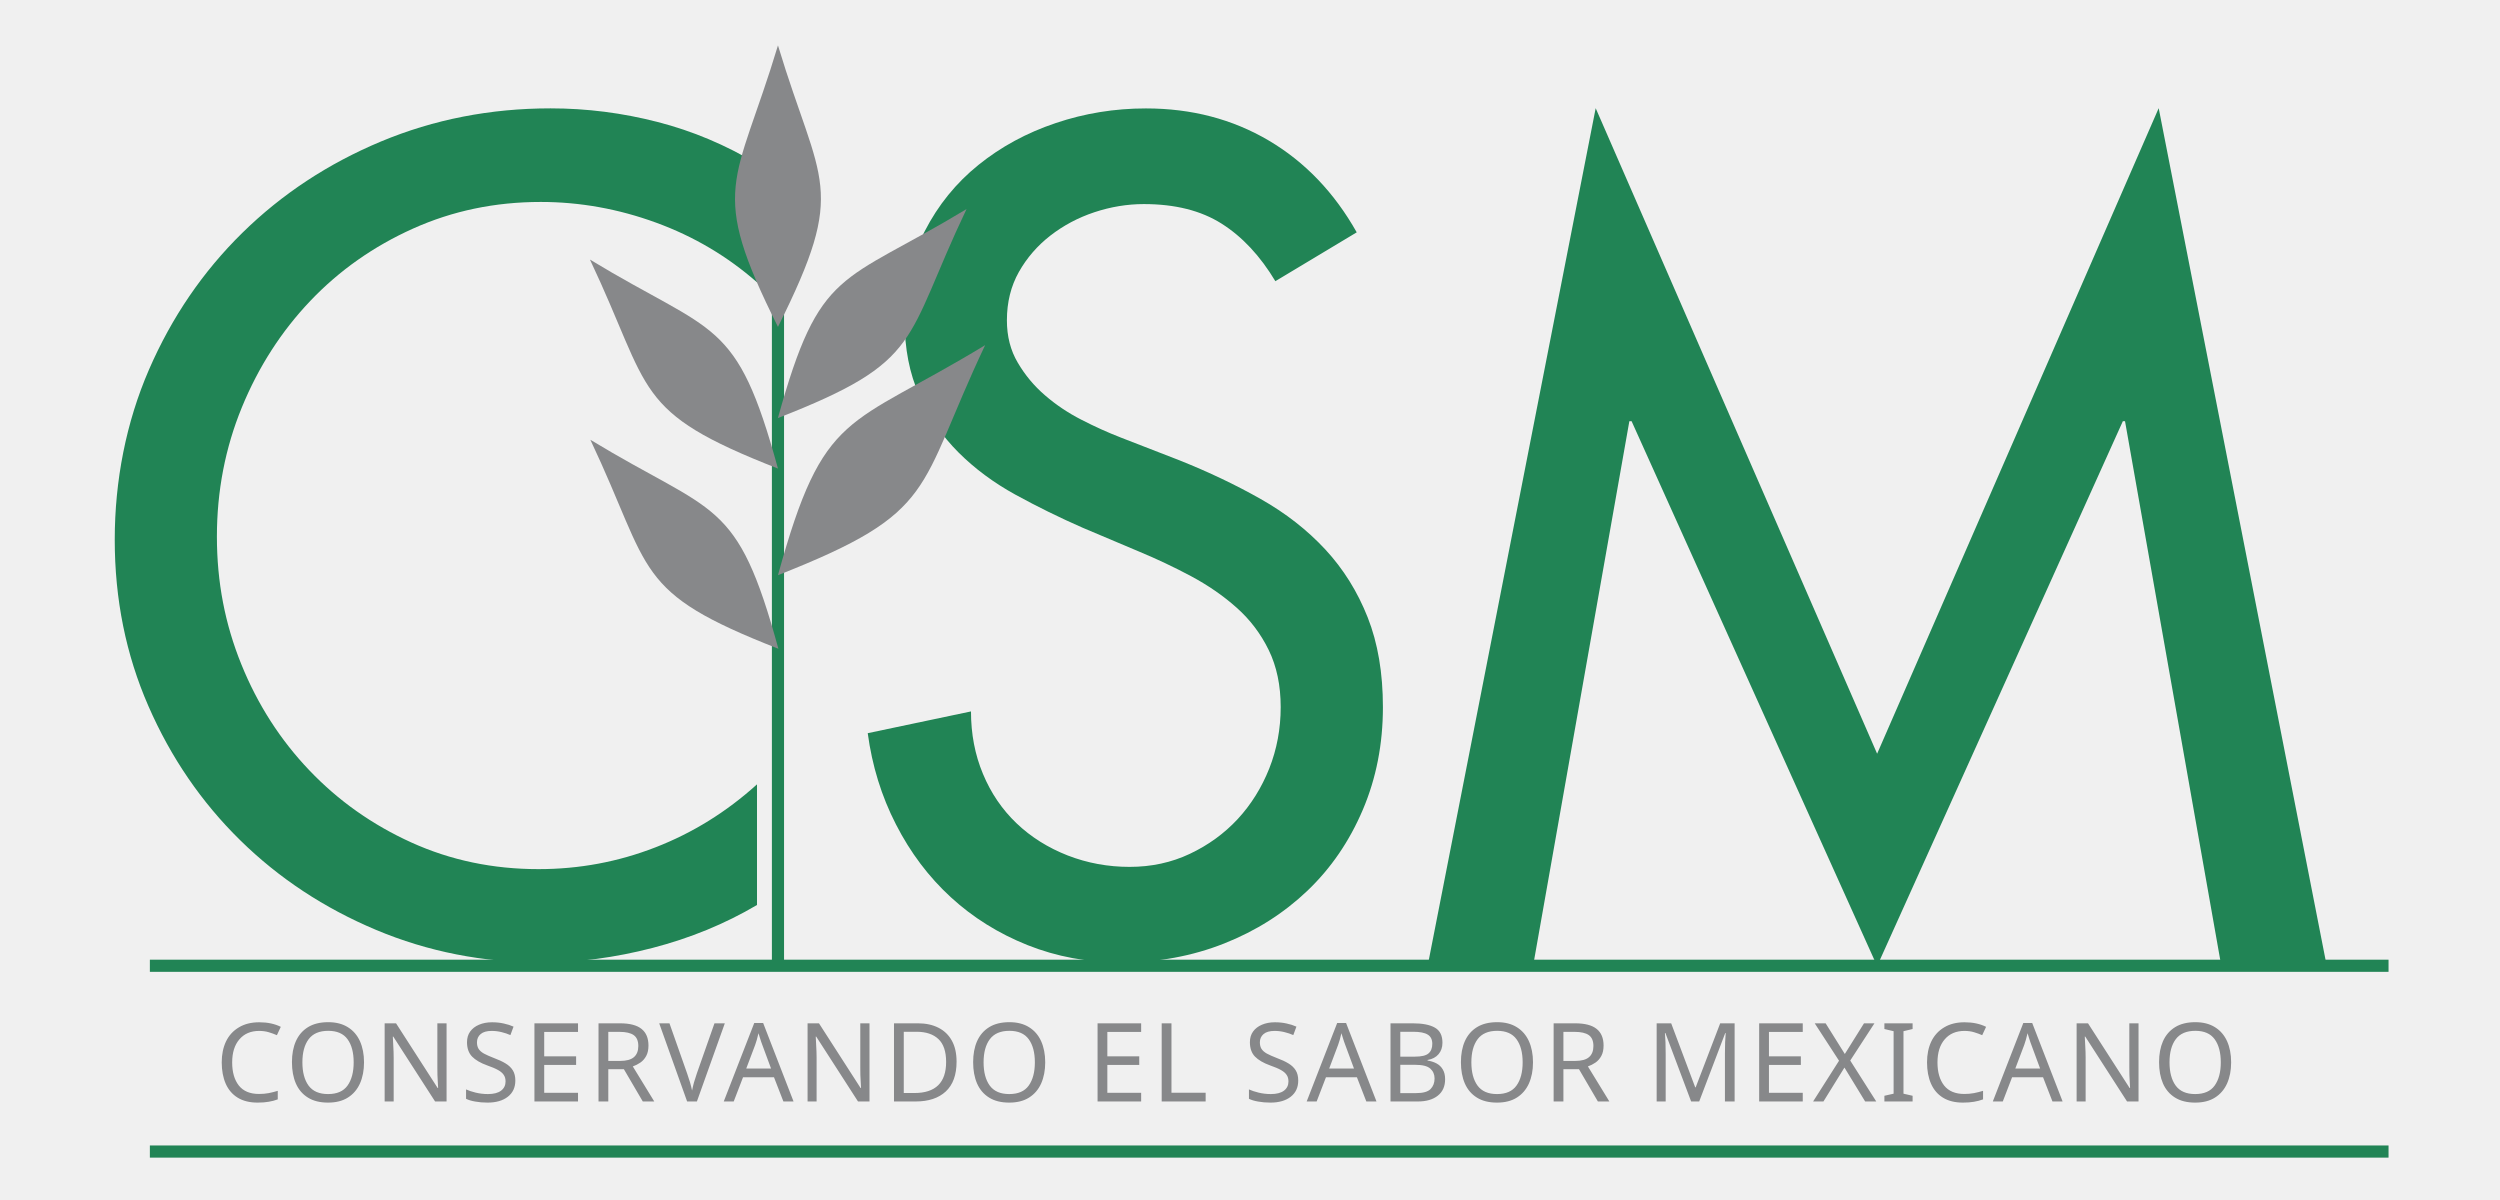
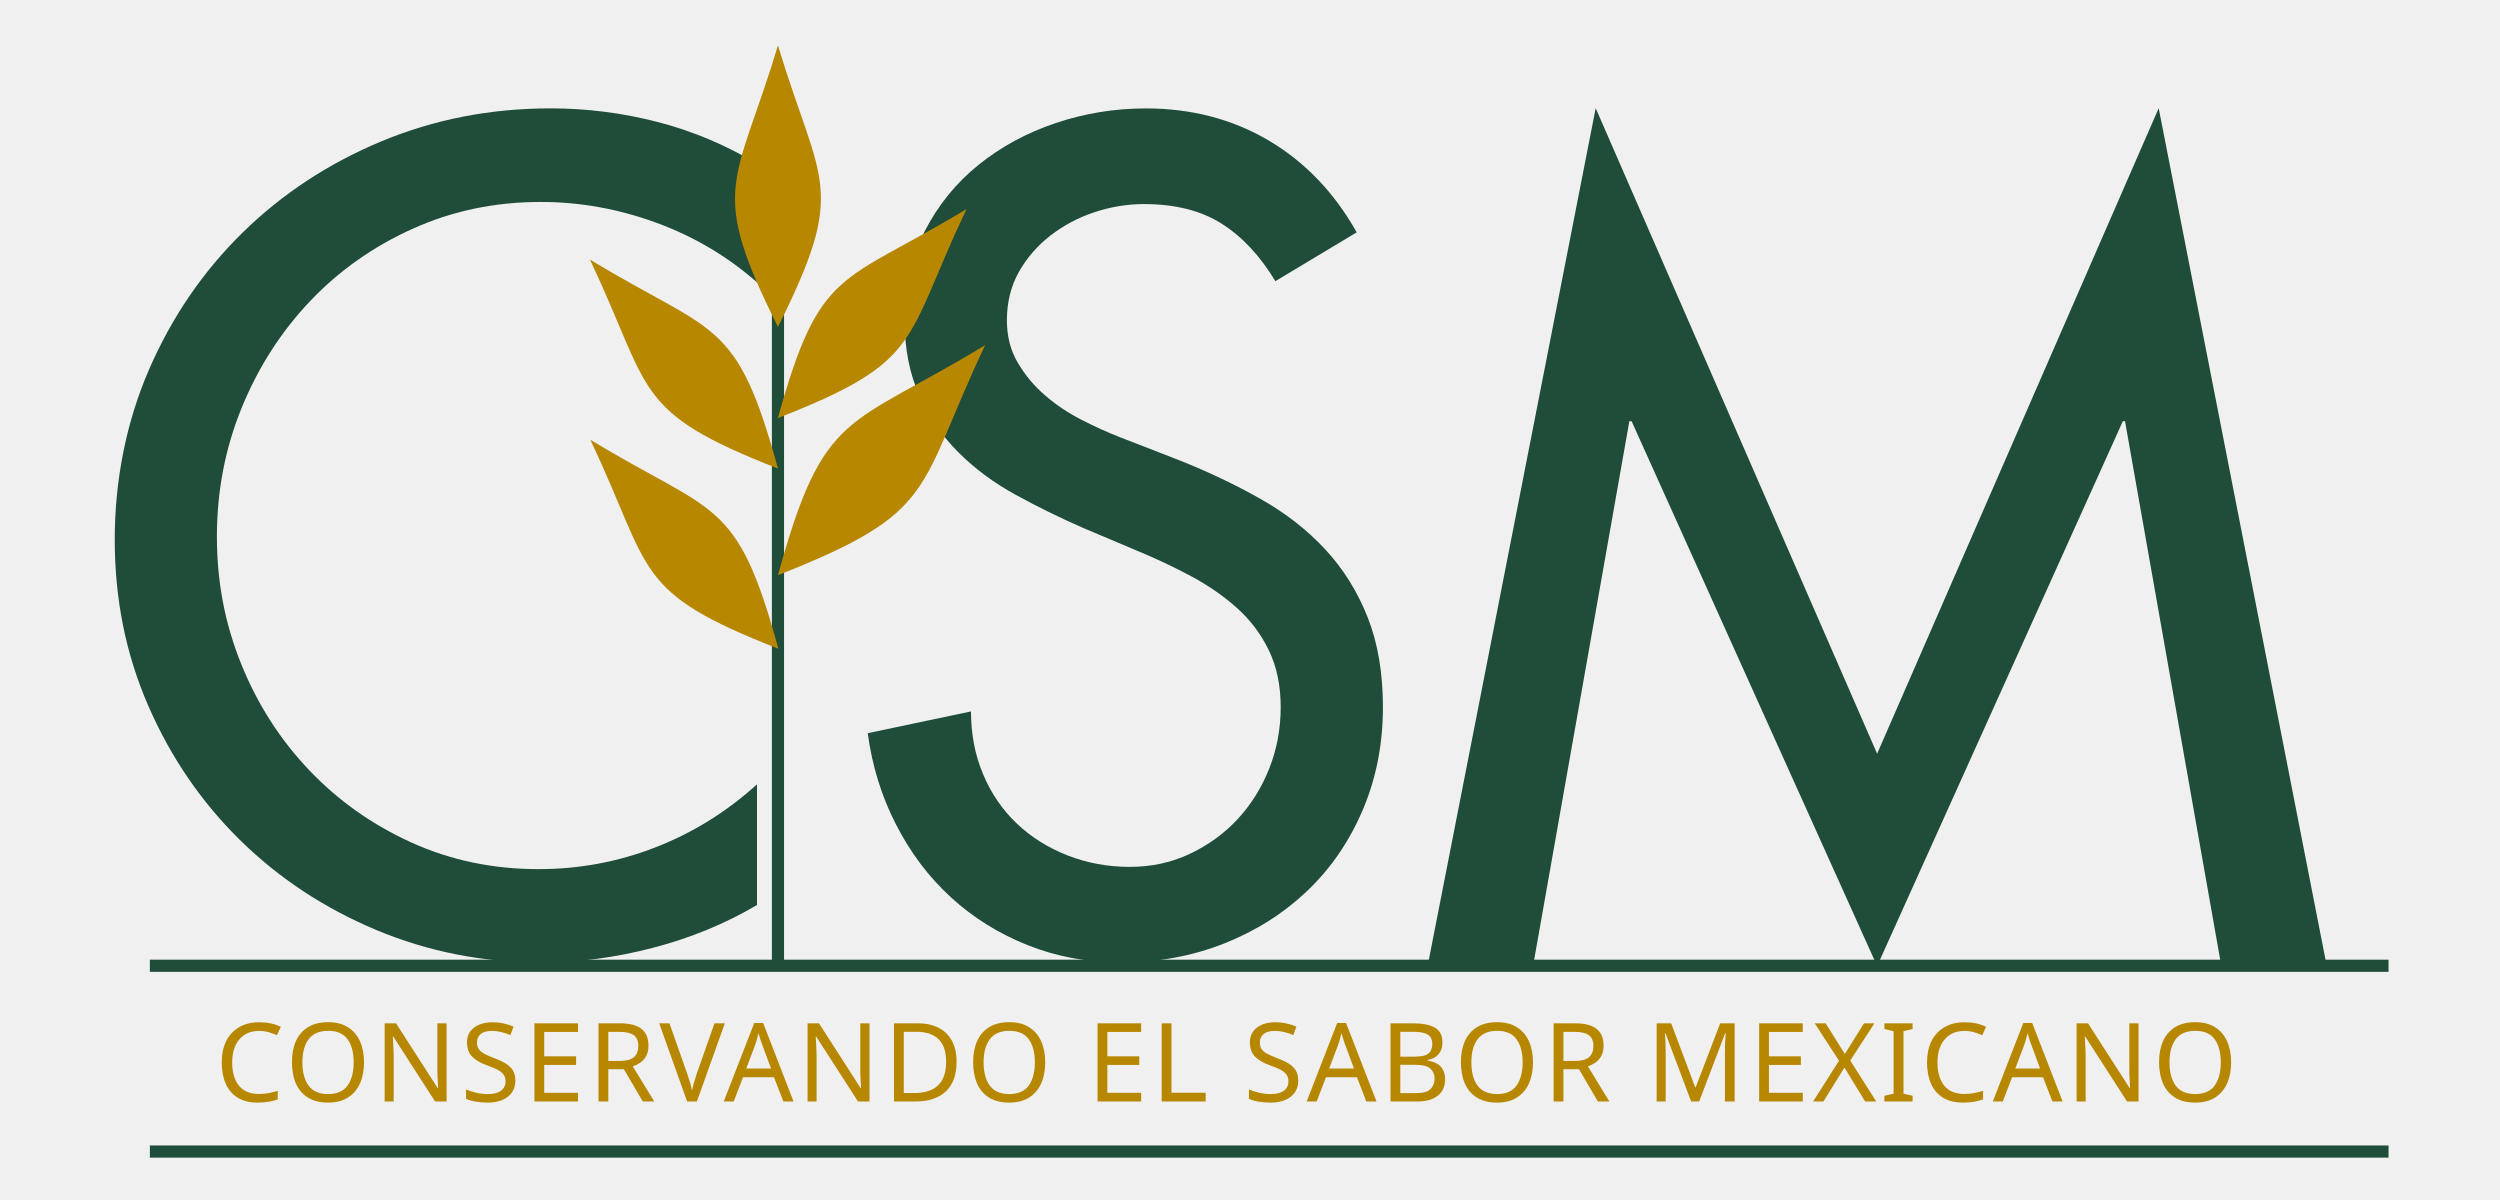
<svg xmlns="http://www.w3.org/2000/svg" id="Layer_1" version="1.1" viewBox="0 0 411.36 197.33">
  <defs>
    <style>
      .st0 {
-         stroke: #218455;
+         stroke: #1F4D3A;
      }

      .st0, .st1, .st2 {
        stroke-miterlimit: 10;
      }

      .st0, .st2 {
        fill: none;
        stroke-width: 2px;
      }

      .st3, .st4 {
-         fill: #87888a;
+         fill: #B78700;
      }

      .st5, .st4 {
        isolation: isolate;
      }

      .st4 {
        font-family: CenturyGothic, 'Century Gothic';
        font-size: 18px;
        letter-spacing: .03em;
      }

      .st1 {
        stroke: #fff;
      }

      .st2 {
        stroke: #000;
      }

      .st6 {
-         fill: #218455;
+         fill: #1F4D3A;
      }
    </style>
  </defs>
  <g class="st5">
    <g class="st5">
      <path d="M49,393.14l-1.02.78c-.56-.73-1.24-1.29-2.03-1.67-.79-.38-1.65-.57-2.6-.57-1.03,0-1.99.25-2.87.74s-1.56,1.16-2.04,1.99c-.48.84-.73,1.77-.73,2.82,0,1.58.54,2.89,1.62,3.95s2.44,1.58,4.09,1.58c1.81,0,3.33-.71,4.54-2.13l1.02.77c-.64.82-1.45,1.46-2.41,1.9-.96.45-2.04.67-3.23.67-2.26,0-4.05-.75-5.35-2.26-1.1-1.27-1.64-2.81-1.64-4.61,0-1.89.66-3.48,1.99-4.78,1.33-1.29,2.99-1.94,4.99-1.94,1.21,0,2.3.24,3.27.72s1.77,1.15,2.39,2.01Z" />
      <path d="M58.28,390.41c1.96,0,3.6.65,4.92,1.96,1.32,1.31,1.98,2.92,1.98,4.83s-.66,3.5-1.97,4.82-2.92,1.98-4.81,1.98-3.54-.66-4.85-1.97c-1.32-1.31-1.98-2.9-1.98-4.76,0-1.24.3-2.39.9-3.45s1.42-1.89,2.46-2.49c1.04-.6,2.16-.9,3.37-.9ZM58.33,391.67c-.96,0-1.86.25-2.72.75-.86.5-1.53,1.17-2.01,2.01-.48.84-.72,1.79-.72,2.82,0,1.54.53,2.83,1.6,3.89s2.35,1.59,3.85,1.59c1,0,1.93-.24,2.79-.73.85-.49,1.52-1.15,2-2,.48-.84.72-1.78.72-2.81s-.24-1.96-.72-2.78c-.48-.83-1.15-1.49-2.02-1.99-.87-.5-1.79-.75-2.76-.75Z" />
      <path d="M68.29,403.67v-12.93h.28l8.6,9.91v-9.91h1.27v12.93h-.29l-8.53-9.79v9.79h-1.34Z" />
      <path d="M80.79,401.26l1.1-.66c.77,1.42,1.67,2.14,2.68,2.14.43,0,.84-.1,1.22-.3.38-.2.67-.47.87-.81s.3-.7.3-1.08c0-.43-.15-.86-.44-1.27-.4-.57-1.14-1.27-2.21-2.07-1.08-.81-1.75-1.4-2.01-1.77-.46-.61-.69-1.27-.69-1.98,0-.56.13-1.08.4-1.54s.65-.83,1.14-1.09,1.02-.4,1.6-.4c.61,0,1.18.15,1.71.45s1.09.86,1.68,1.67l-1.05.8c-.49-.64-.9-1.07-1.24-1.27s-.72-.31-1.12-.31c-.52,0-.95.16-1.28.47s-.5.71-.5,1.17c0,.28.06.55.18.82s.33.55.64.86c.17.16.73.59,1.67,1.29,1.12.83,1.89,1.56,2.3,2.21s.62,1.29.62,1.94c0,.94-.36,1.75-1.07,2.44s-1.58,1.04-2.6,1.04c-.79,0-1.5-.21-2.14-.63-.64-.42-1.23-1.12-1.77-2.11Z" />
      <path d="M91.62,390.74h7.41v1.27h-6.12v4.05h6.06v1.27h-6.06v5.08h6.06v1.27h-7.36v-12.93Z" />
      <path d="M101.85,390.74h2.58c1.44,0,2.41.06,2.92.18.77.18,1.39.55,1.87,1.13s.72,1.29.72,2.13c0,.7-.17,1.32-.5,1.86s-.8.94-1.42,1.21-1.46.41-2.55.42l4.65,6h-1.6l-4.65-6h-.73v6h-1.29v-12.93ZM103.14,392v4.39l2.23.02c.86,0,1.5-.08,1.91-.25.41-.16.74-.43.97-.79s.35-.76.35-1.21-.12-.83-.35-1.18-.54-.61-.92-.76c-.38-.15-1.02-.23-1.9-.23h-2.28Z" />
      <path d="M112.24,390.74h1.41l4.28,9.99,4.35-9.99h1.41l-5.62,12.93h-.28l-5.55-12.93Z" />
      <path d="M131.67,390.74l6.03,12.93h-1.4l-2.03-4.25h-5.57l-2.01,4.25h-1.44l6.11-12.93h.32ZM131.51,393.49l-2.22,4.68h4.42l-2.2-4.68Z" />
      <path d="M140.24,403.67v-12.93h.28l8.6,9.91v-9.91h1.27v12.93h-.29l-8.53-9.79v9.79h-1.34Z" />
      <path d="M154.06,403.67v-12.93h2.68c1.93,0,3.34.16,4.21.47,1.25.44,2.23,1.2,2.94,2.29s1.06,2.38,1.06,3.88c0,1.29-.28,2.43-.84,3.42s-1.29,1.71-2.18,2.18-2.15.7-3.76.7h-4.11ZM155.3,402.45h1.49c1.79,0,3.03-.11,3.72-.33.97-.32,1.74-.88,2.29-1.71.56-.82.83-1.83.83-3.02,0-1.25-.3-2.31-.91-3.2s-1.44-1.49-2.52-1.82c-.81-.25-2.14-.37-4-.37h-.91v10.44Z" />
      <path d="M174.14,390.41c1.96,0,3.6.65,4.92,1.96,1.32,1.31,1.98,2.92,1.98,4.83s-.66,3.5-1.97,4.82-2.92,1.98-4.81,1.98-3.54-.66-4.85-1.97c-1.32-1.31-1.98-2.9-1.98-4.76,0-1.24.3-2.39.9-3.45s1.42-1.89,2.46-2.49c1.04-.6,2.16-.9,3.37-.9ZM174.2,391.67c-.96,0-1.86.25-2.72.75-.86.5-1.53,1.17-2.01,2.01-.48.84-.72,1.79-.72,2.82,0,1.54.53,2.83,1.6,3.89s2.35,1.59,3.85,1.59c1,0,1.93-.24,2.79-.73.85-.49,1.52-1.15,2-2,.48-.84.72-1.78.72-2.81s-.24-1.96-.72-2.78c-.48-.83-1.15-1.49-2.02-1.99-.87-.5-1.79-.75-2.76-.75Z" />
      <path d="M189.66,390.74h7.41v1.27h-6.12v4.05h6.06v1.27h-6.06v5.08h6.06v1.27h-7.36v-12.93Z" />
      <path d="M199.83,390.74h1.29v11.68h4.97v1.25h-6.27v-12.93Z" />
      <path d="M212.83,401.26l1.1-.66c.77,1.42,1.67,2.14,2.68,2.14.43,0,.84-.1,1.22-.3.38-.2.67-.47.87-.81s.3-.7.3-1.08c0-.43-.15-.86-.44-1.27-.4-.57-1.14-1.27-2.21-2.07-1.08-.81-1.75-1.4-2.01-1.77-.46-.61-.69-1.27-.69-1.98,0-.56.13-1.08.4-1.54s.65-.83,1.14-1.09,1.02-.4,1.59-.4c.61,0,1.18.15,1.71.45s1.09.86,1.68,1.67l-1.05.8c-.49-.64-.9-1.07-1.24-1.27s-.72-.31-1.12-.31c-.52,0-.95.16-1.28.47s-.5.71-.5,1.17c0,.28.06.55.18.82s.33.55.64.86c.17.16.73.59,1.67,1.29,1.12.83,1.89,1.56,2.3,2.21s.62,1.29.62,1.94c0,.94-.36,1.75-1.07,2.44s-1.58,1.04-2.6,1.04c-.79,0-1.5-.21-2.14-.63-.64-.42-1.23-1.12-1.77-2.11Z" />
      <path d="M228.94,390.74l6.03,12.93h-1.4l-2.03-4.25h-5.57l-2.01,4.25h-1.44l6.11-12.93h.32ZM228.77,393.49l-2.22,4.68h4.42l-2.2-4.68Z" />
      <path d="M237.53,390.74h2.55c1.03,0,1.81.12,2.36.36.55.24.99.62,1.31,1.12s.48,1.06.48,1.68c0,.57-.14,1.1-.42,1.57-.28.47-.69.85-1.23,1.15.67.23,1.19.5,1.55.8.36.31.64.68.85,1.12.2.44.3.91.3,1.42,0,1.04-.38,1.92-1.14,2.63s-1.78,1.08-3.05,1.08h-3.55v-12.93ZM238.79,392v4.14h.74c.9,0,1.56-.08,1.98-.25.42-.17.76-.43,1-.79.25-.36.37-.76.37-1.2,0-.59-.21-1.06-.62-1.39-.41-.34-1.07-.5-1.98-.5h-1.5ZM238.79,397.45v4.96h1.6c.95,0,1.64-.09,2.08-.28.44-.18.79-.47,1.06-.87s.4-.82.4-1.27c0-.57-.19-1.08-.56-1.5-.38-.43-.89-.72-1.55-.88-.44-.11-1.21-.16-2.3-.16h-.73Z" />
      <path d="M254.51,390.41c1.96,0,3.6.65,4.92,1.96,1.32,1.31,1.98,2.92,1.98,4.83s-.66,3.5-1.97,4.82-2.92,1.98-4.82,1.98-3.54-.66-4.85-1.97-1.98-2.9-1.98-4.76c0-1.24.3-2.39.9-3.45.6-1.06,1.42-1.89,2.46-2.49,1.04-.6,2.16-.9,3.37-.9ZM254.56,391.67c-.96,0-1.86.25-2.72.75-.86.5-1.53,1.17-2.01,2.01-.48.84-.72,1.79-.72,2.82,0,1.54.53,2.83,1.6,3.89,1.06,1.06,2.35,1.59,3.85,1.59,1,0,1.93-.24,2.79-.73.85-.49,1.52-1.15,2-2s.72-1.78.72-2.81-.24-1.96-.72-2.78c-.48-.83-1.15-1.49-2.02-1.99-.87-.5-1.79-.75-2.76-.75Z" />
      <path d="M264.59,390.74h2.58c1.44,0,2.41.06,2.92.18.77.18,1.39.55,1.87,1.13s.72,1.29.72,2.13c0,.7-.17,1.32-.5,1.86s-.8.94-1.42,1.21-1.46.41-2.55.42l4.65,6h-1.6l-4.65-6h-.73v6h-1.29v-12.93ZM265.88,392v4.39l2.23.02c.86,0,1.5-.08,1.91-.25.41-.16.74-.43.97-.79.23-.36.35-.76.35-1.21s-.12-.83-.35-1.18c-.24-.35-.54-.61-.92-.76s-1.02-.23-1.9-.23h-2.28Z" />
      <path d="M280.88,403.67l1.85-12.93h.21l5.26,10.61,5.21-10.61h.21l1.86,12.93h-1.27l-1.28-9.25-4.57,9.25h-.33l-4.63-9.32-1.27,9.32h-1.25Z" />
      <path d="M298.54,390.74h7.41v1.27h-6.12v4.05h6.06v1.27h-6.06v5.08h6.06v1.27h-7.36v-12.93Z" />
      <path d="M308.02,390.74h1.51l3.1,5.03,3.11-5.03h1.49l-3.86,6.25,4.11,6.68h-1.51l-3.36-5.46-3.37,5.46h-1.51l4.13-6.67-3.85-6.25Z" />
      <path d="M320,390.74h1.29v12.93h-1.29v-12.93Z" />
      <path d="M336.82,393.14l-1.02.78c-.56-.73-1.24-1.29-2.03-1.67-.79-.38-1.65-.57-2.6-.57-1.03,0-1.99.25-2.87.74s-1.56,1.16-2.04,1.99c-.48.84-.73,1.77-.73,2.82,0,1.58.54,2.89,1.62,3.95s2.44,1.58,4.09,1.58c1.81,0,3.33-.71,4.54-2.13l1.02.77c-.64.82-1.45,1.46-2.41,1.9-.96.45-2.04.67-3.23.67-2.26,0-4.05-.75-5.35-2.26-1.1-1.27-1.64-2.81-1.64-4.61,0-1.89.66-3.48,1.99-4.78,1.33-1.29,2.99-1.94,4.99-1.94,1.21,0,2.3.24,3.27.72s1.77,1.15,2.39,2.01Z" />
      <path d="M345.21,390.74l6.03,12.93h-1.39l-2.03-4.25h-5.57l-2.01,4.25h-1.44l6.11-12.93h.32ZM345.05,393.49l-2.22,4.68h4.42l-2.21-4.68Z" />
      <path d="M353.78,403.67v-12.93h.28l8.6,9.91v-9.91h1.27v12.93h-.29l-8.53-9.79v9.79h-1.34Z" />
      <path d="M373.76,390.41c1.96,0,3.6.65,4.92,1.96,1.32,1.31,1.98,2.92,1.98,4.83s-.66,3.5-1.97,4.82-2.92,1.98-4.81,1.98-3.54-.66-4.86-1.97-1.98-2.9-1.98-4.76c0-1.24.3-2.39.9-3.45s1.42-1.89,2.46-2.49c1.04-.6,2.16-.9,3.37-.9ZM373.82,391.67c-.96,0-1.86.25-2.72.75-.86.5-1.53,1.17-2.01,2.01-.48.84-.72,1.79-.72,2.82,0,1.54.53,2.83,1.6,3.89s2.35,1.59,3.85,1.59c1,0,1.93-.24,2.79-.73.85-.49,1.52-1.15,2-2s.72-1.78.72-2.81-.24-1.96-.72-2.78c-.48-.83-1.15-1.49-2.02-1.99-.87-.5-1.79-.75-2.76-.75Z" />
    </g>
  </g>
  <g class="st5">
    <g class="st5">
      <path d="M124.57,268.88c-4.89-4.29-10.43-7.57-16.63-9.83-6.2-2.26-12.52-3.4-18.96-3.4-7.51,0-14.51,1.46-21.01,4.38s-12.13,6.88-16.9,11.89c-4.77,5.01-8.53,10.85-11.27,17.52-2.74,6.68-4.11,13.77-4.11,21.28s1.34,14.39,4.02,21.01,6.41,12.43,11.18,17.43c4.77,5.01,10.37,8.97,16.81,11.89,6.44,2.92,13.41,4.38,20.92,4.38,6.67,0,13.08-1.19,19.22-3.58,6.14-2.38,11.71-5.84,16.72-10.37v19.85c-5.25,3.1-10.97,5.45-17.17,7.06s-12.28,2.41-18.24,2.41c-9.66,0-18.75-1.79-27.27-5.37s-15.98-8.49-22.35-14.75c-6.38-6.26-11.42-13.62-15.11-22.08-3.7-8.46-5.54-17.58-5.54-27.36s1.88-19.34,5.63-27.99c3.75-8.64,8.88-16.15,15.38-22.53,6.5-6.38,14.1-11.38,22.8-15.02,8.7-3.63,18-5.45,27.9-5.45,5.96,0,11.83.75,17.61,2.24s11.23,3.79,16.36,6.88v19.51Z" />
      <path d="M209.86,268.7c-2.5-4.17-5.45-7.33-8.85-9.48-3.4-2.15-7.66-3.22-12.79-3.22-2.74,0-5.45.45-8.14,1.34-2.68.89-5.1,2.18-7.24,3.84-2.15,1.67-3.88,3.67-5.19,5.99-1.31,2.33-1.97,4.98-1.97,7.96,0,2.62.59,4.95,1.79,6.97,1.19,2.03,2.68,3.82,4.47,5.36,1.79,1.55,3.78,2.89,5.99,4.02,2.2,1.13,4.38,2.12,6.53,2.95l9.66,3.75c4.77,1.91,9.21,4.02,13.32,6.35,4.11,2.32,7.66,5.1,10.64,8.31,2.98,3.22,5.3,6.95,6.97,11.18s2.5,9.15,2.5,14.75c0,6.08-1.1,11.71-3.31,16.9-2.21,5.19-5.25,9.63-9.12,13.32-3.88,3.7-8.44,6.59-13.68,8.67-5.25,2.08-10.91,3.13-16.99,3.13-5.48,0-10.61-.96-15.38-2.86-4.77-1.91-8.97-4.53-12.61-7.87s-6.65-7.33-9.03-11.98c-2.39-4.65-3.93-9.66-4.65-15.02l16.99-3.58c0,3.7.65,7.12,1.97,10.28,1.31,3.16,3.16,5.87,5.54,8.14,2.38,2.27,5.19,4.02,8.4,5.28,3.22,1.25,6.62,1.88,10.19,1.88s6.88-.71,9.92-2.15,5.66-3.34,7.87-5.72c2.2-2.38,3.93-5.16,5.19-8.32,1.25-3.16,1.88-6.53,1.88-10.1s-.66-6.71-1.97-9.39-3.07-5.01-5.28-6.97c-2.21-1.97-4.71-3.69-7.51-5.19-2.8-1.49-5.63-2.83-8.49-4.02l-9.3-3.93c-3.82-1.67-7.51-3.49-11.09-5.45-3.58-1.97-6.71-4.29-9.39-6.97s-4.83-5.81-6.44-9.39-2.41-7.69-2.41-12.34c0-5.48,1.1-10.37,3.31-14.66,2.2-4.29,5.15-7.93,8.85-10.91,3.69-2.98,7.93-5.28,12.7-6.88,4.77-1.61,9.71-2.41,14.84-2.41,7.51,0,14.24,1.76,20.21,5.28,5.96,3.52,10.79,8.56,14.48,15.11l-13.41,8.05h.03Z" />
    </g>
  </g>
  <path d="M268.46,291.73h-.36l-15.74,89.06h-17.34l27.54-140.57,46.31,106.22,46.33-106.22,27.54,140.57h-17.34l-15.74-89.06h-.36l-40.43,89.65-40.4-89.65h-.01Z" />
  <g>
    <path class="st1" d="M128.01,229.9c-6.98,23.19-11.59,23.19,0,46.32,11.59-23.19,6.98-23.19,0-46.32Z" />
    <path class="st1" d="M128.01,317.07c8.4-30.52,12.65-26.72,37.88-42.06-12.65,26.72-8.4,30.46-37.88,42.06h0Z" />
    <path class="st1" d="M97.07,265.14c10.33,21.84,6.88,24.98,30.94,34.39-6.84-24.98-10.33-21.88-30.94-34.39Z" />
    <path class="st1" d="M97.14,294.79c10.33,21.84,6.88,24.98,30.94,34.39-6.84-24.98-10.33-21.88-30.94-34.39Z" />
    <path class="st1" d="M159.04,256.83c-10.41,21.84-6.92,24.98-31.04,34.39,6.92-24.98,10.33-21.88,31.04-34.39Z" />
  </g>
  <line class="st2" x1="24.66" y1="381.34" x2="393.02" y2="381.34" />
  <line class="st2" x1="24.66" y1="411.91" x2="393.02" y2="411.91" />
  <g class="st5">
    <text class="st4" transform="translate(35.39 181.24)">
      <tspan x="0" y="0">CONSERVANDO EL SABOR MEXICANO</tspan>
    </text>
  </g>
  <g class="st5">
    <g class="st5">
      <path class="st6" d="M124.57,46.46c-4.89-4.29-10.43-7.57-16.63-9.83-6.2-2.26-12.52-3.4-18.96-3.4-7.51,0-14.51,1.46-21.01,4.38s-12.13,6.88-16.9,11.89c-4.77,5.01-8.53,10.85-11.27,17.52-2.74,6.68-4.11,13.77-4.11,21.28s1.34,14.39,4.02,21.01,6.41,12.43,11.18,17.43c4.77,5.01,10.37,8.97,16.81,11.89,6.44,2.92,13.41,4.38,20.92,4.38,6.67,0,13.08-1.19,19.22-3.58,6.14-2.38,11.71-5.84,16.72-10.37v19.85c-5.25,3.1-10.97,5.45-17.17,7.06s-12.28,2.41-18.24,2.41c-9.66,0-18.75-1.79-27.27-5.37s-15.98-8.49-22.35-14.75c-6.38-6.26-11.42-13.62-15.11-22.08-3.7-8.46-5.54-17.58-5.54-27.36s1.88-19.34,5.63-27.99c3.75-8.64,8.88-16.15,15.38-22.53,6.5-6.38,14.1-11.38,22.8-15.02,8.7-3.63,18-5.45,27.9-5.45,5.96,0,11.83.75,17.61,2.24s11.23,3.79,16.36,6.88v19.51Z" />
      <path class="st6" d="M209.86,46.28c-2.5-4.17-5.45-7.33-8.85-9.48-3.4-2.15-7.66-3.22-12.79-3.22-2.74,0-5.45.45-8.14,1.34-2.68.89-5.1,2.18-7.24,3.84-2.15,1.67-3.88,3.67-5.19,5.99-1.31,2.33-1.97,4.98-1.97,7.96,0,2.62.59,4.95,1.79,6.97,1.19,2.03,2.68,3.82,4.47,5.36,1.79,1.55,3.78,2.89,5.99,4.02,2.2,1.13,4.38,2.12,6.53,2.95l9.66,3.75c4.77,1.91,9.21,4.02,13.32,6.35,4.11,2.32,7.66,5.1,10.64,8.31,2.98,3.22,5.3,6.95,6.97,11.18s2.5,9.15,2.5,14.75c0,6.08-1.1,11.71-3.31,16.9-2.21,5.19-5.25,9.63-9.12,13.32-3.88,3.7-8.44,6.59-13.68,8.67-5.25,2.08-10.91,3.13-16.99,3.13-5.48,0-10.61-.96-15.38-2.86-4.77-1.91-8.97-4.53-12.61-7.87s-6.65-7.33-9.03-11.98c-2.39-4.65-3.93-9.66-4.65-15.02l16.99-3.58c0,3.7.65,7.12,1.97,10.28,1.31,3.16,3.16,5.87,5.54,8.14,2.38,2.27,5.19,4.02,8.4,5.28,3.22,1.25,6.62,1.88,10.19,1.88s6.88-.71,9.92-2.15,5.66-3.34,7.87-5.72c2.2-2.38,3.93-5.16,5.19-8.32,1.25-3.16,1.88-6.53,1.88-10.1s-.66-6.71-1.97-9.39-3.07-5.01-5.28-6.97c-2.21-1.97-4.71-3.69-7.51-5.19-2.8-1.49-5.63-2.83-8.49-4.02l-9.3-3.93c-3.82-1.67-7.51-3.49-11.09-5.45-3.58-1.97-6.71-4.29-9.39-6.97s-4.83-5.81-6.44-9.39-2.41-7.69-2.41-12.34c0-5.48,1.1-10.37,3.31-14.66,2.2-4.29,5.15-7.93,8.85-10.91,3.69-2.98,7.93-5.28,12.7-6.88,4.77-1.61,9.71-2.41,14.84-2.41,7.51,0,14.24,1.76,20.21,5.28,5.96,3.52,10.79,8.56,14.48,15.11l-13.41,8.05h.03Z" />
    </g>
  </g>
  <path class="st6" d="M268.46,69.31h-.36l-15.74,89.06h-17.34l27.54-140.57,46.31,106.22,46.33-106.22,27.54,140.57h-17.34l-15.74-89.06h-.36l-40.43,89.65-40.4-89.65h-.01Z" />
  <line class="st0" x1="24.66" y1="158.91" x2="393.02" y2="158.91" />
  <line class="st0" x1="24.66" y1="189.48" x2="393.02" y2="189.48" />
  <rect x="127.01" y="272.53" width="2" height="109.26" />
  <g>
    <line class="st0" x1="128.01" y1="159.36" x2="128.01" y2="50.1" />
    <path class="st3" d="M128.01,7.47c-6.98,23.19-11.59,23.19,0,46.32,11.59-23.19,6.98-23.19,0-46.32Z" />
    <path class="st3" d="M128.01,94.64c7.56-27.46,11.38-24.04,34.09-37.85-11.38,24.04-7.56,27.41-34.09,37.85h0Z" />
    <path class="st3" d="M97.07,42.71c10.33,21.84,6.88,24.98,30.94,34.39-6.84-24.98-10.33-21.88-30.94-34.39Z" />
    <path class="st3" d="M97.14,72.36c10.33,21.84,6.88,24.98,30.94,34.39-6.84-24.98-10.33-21.88-30.94-34.39Z" />
    <path class="st3" d="M159.04,34.4c-10.41,21.84-6.92,24.98-31.04,34.39,6.92-24.98,10.33-21.88,31.04-34.39Z" />
  </g>
</svg>
